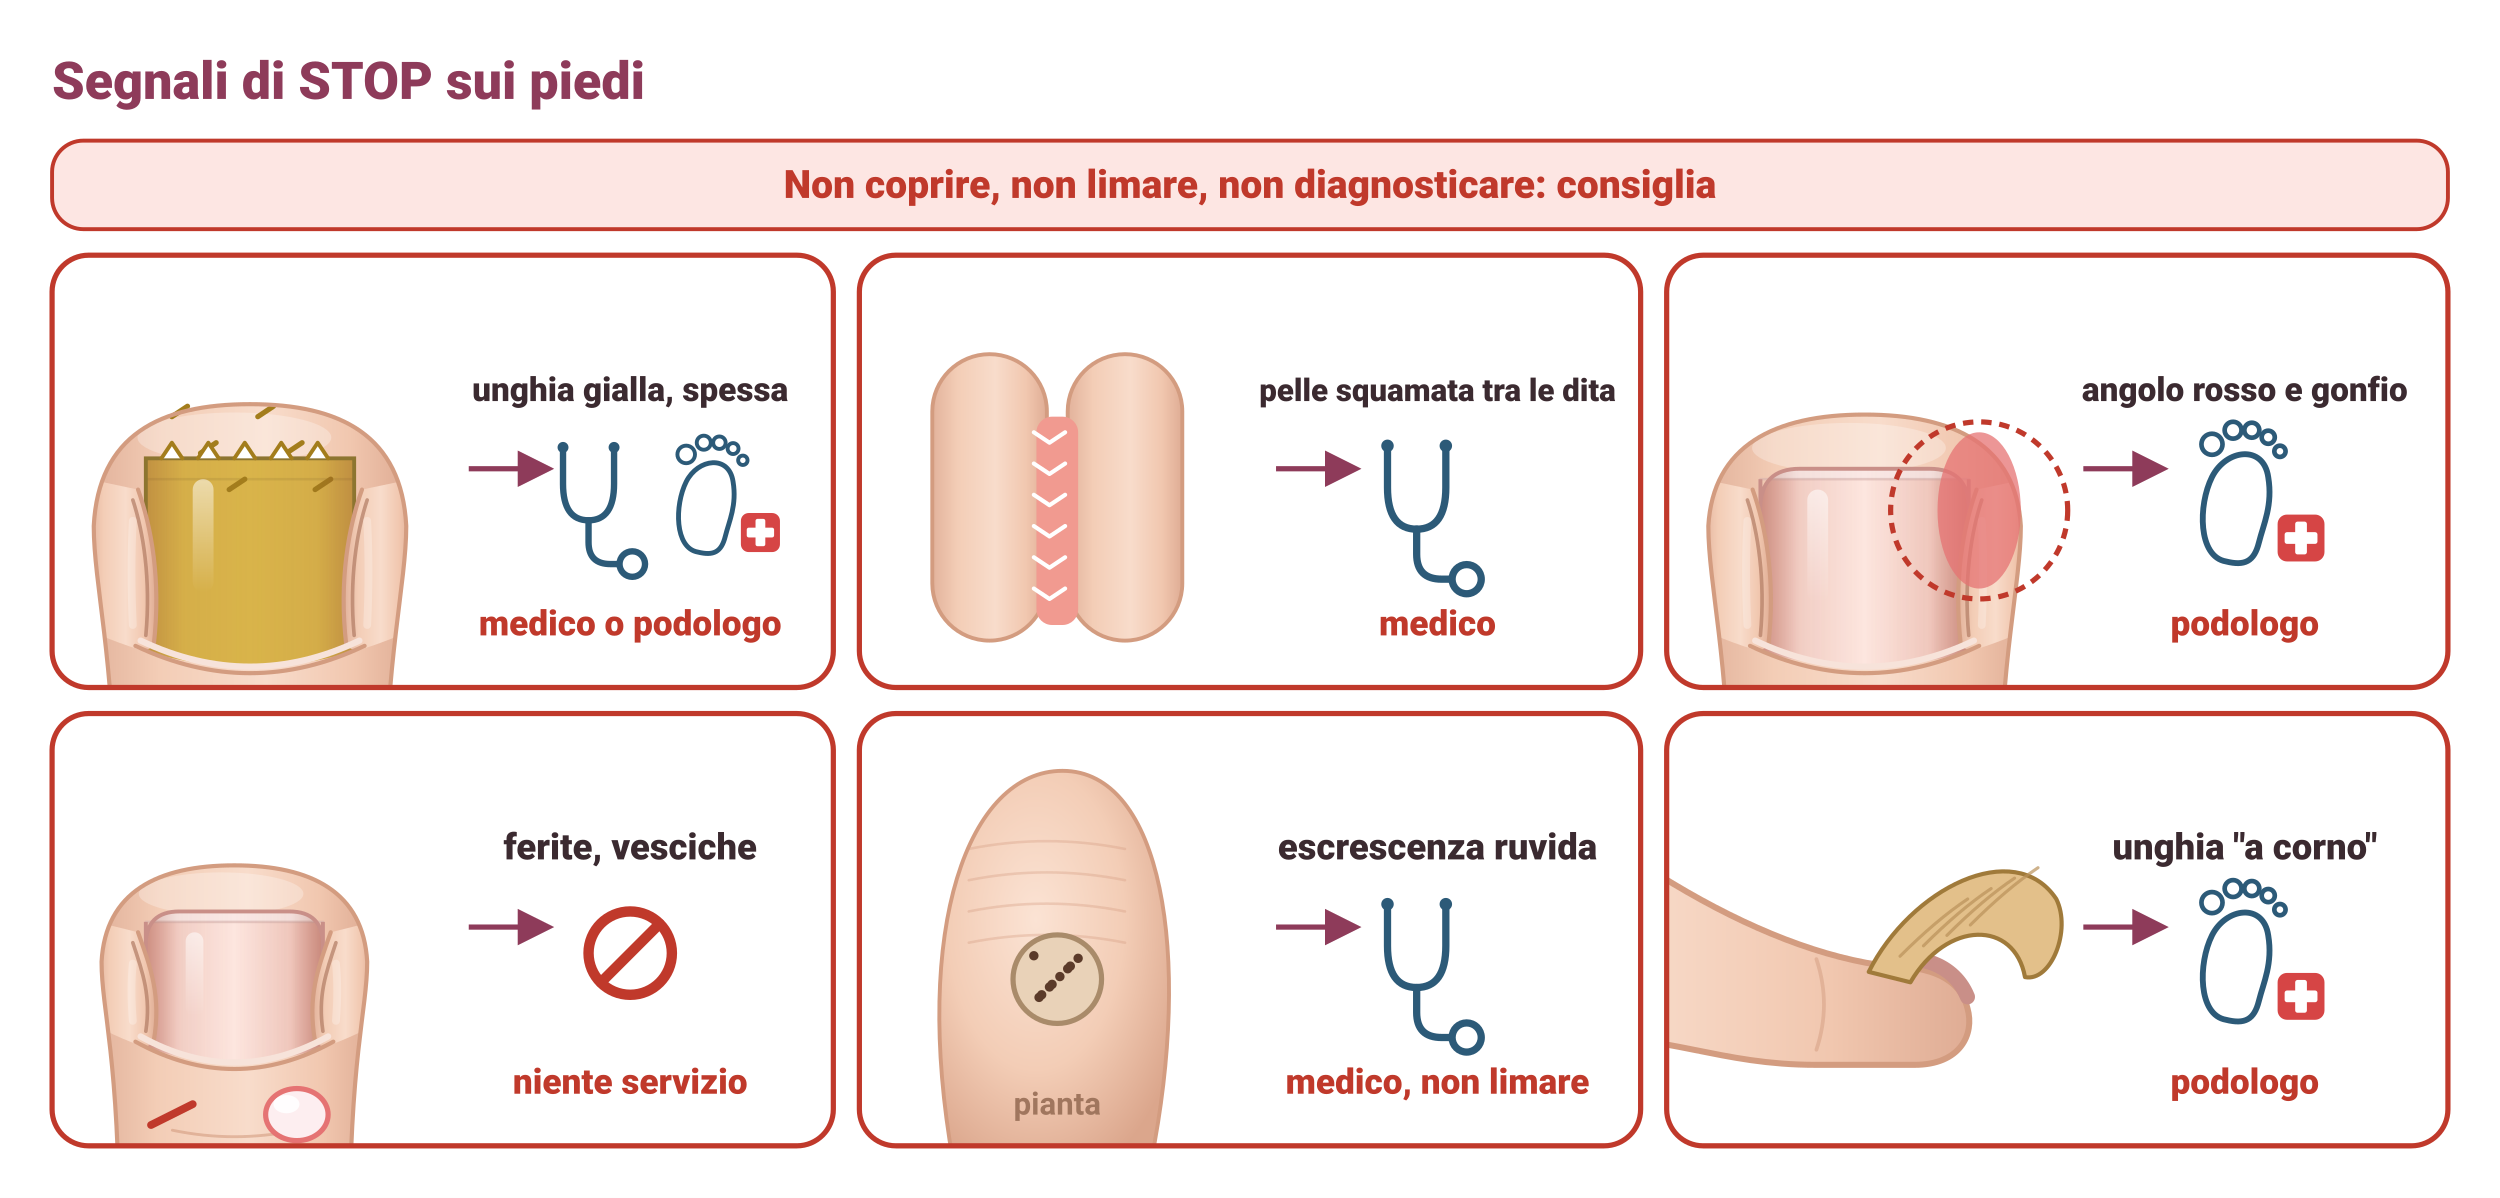
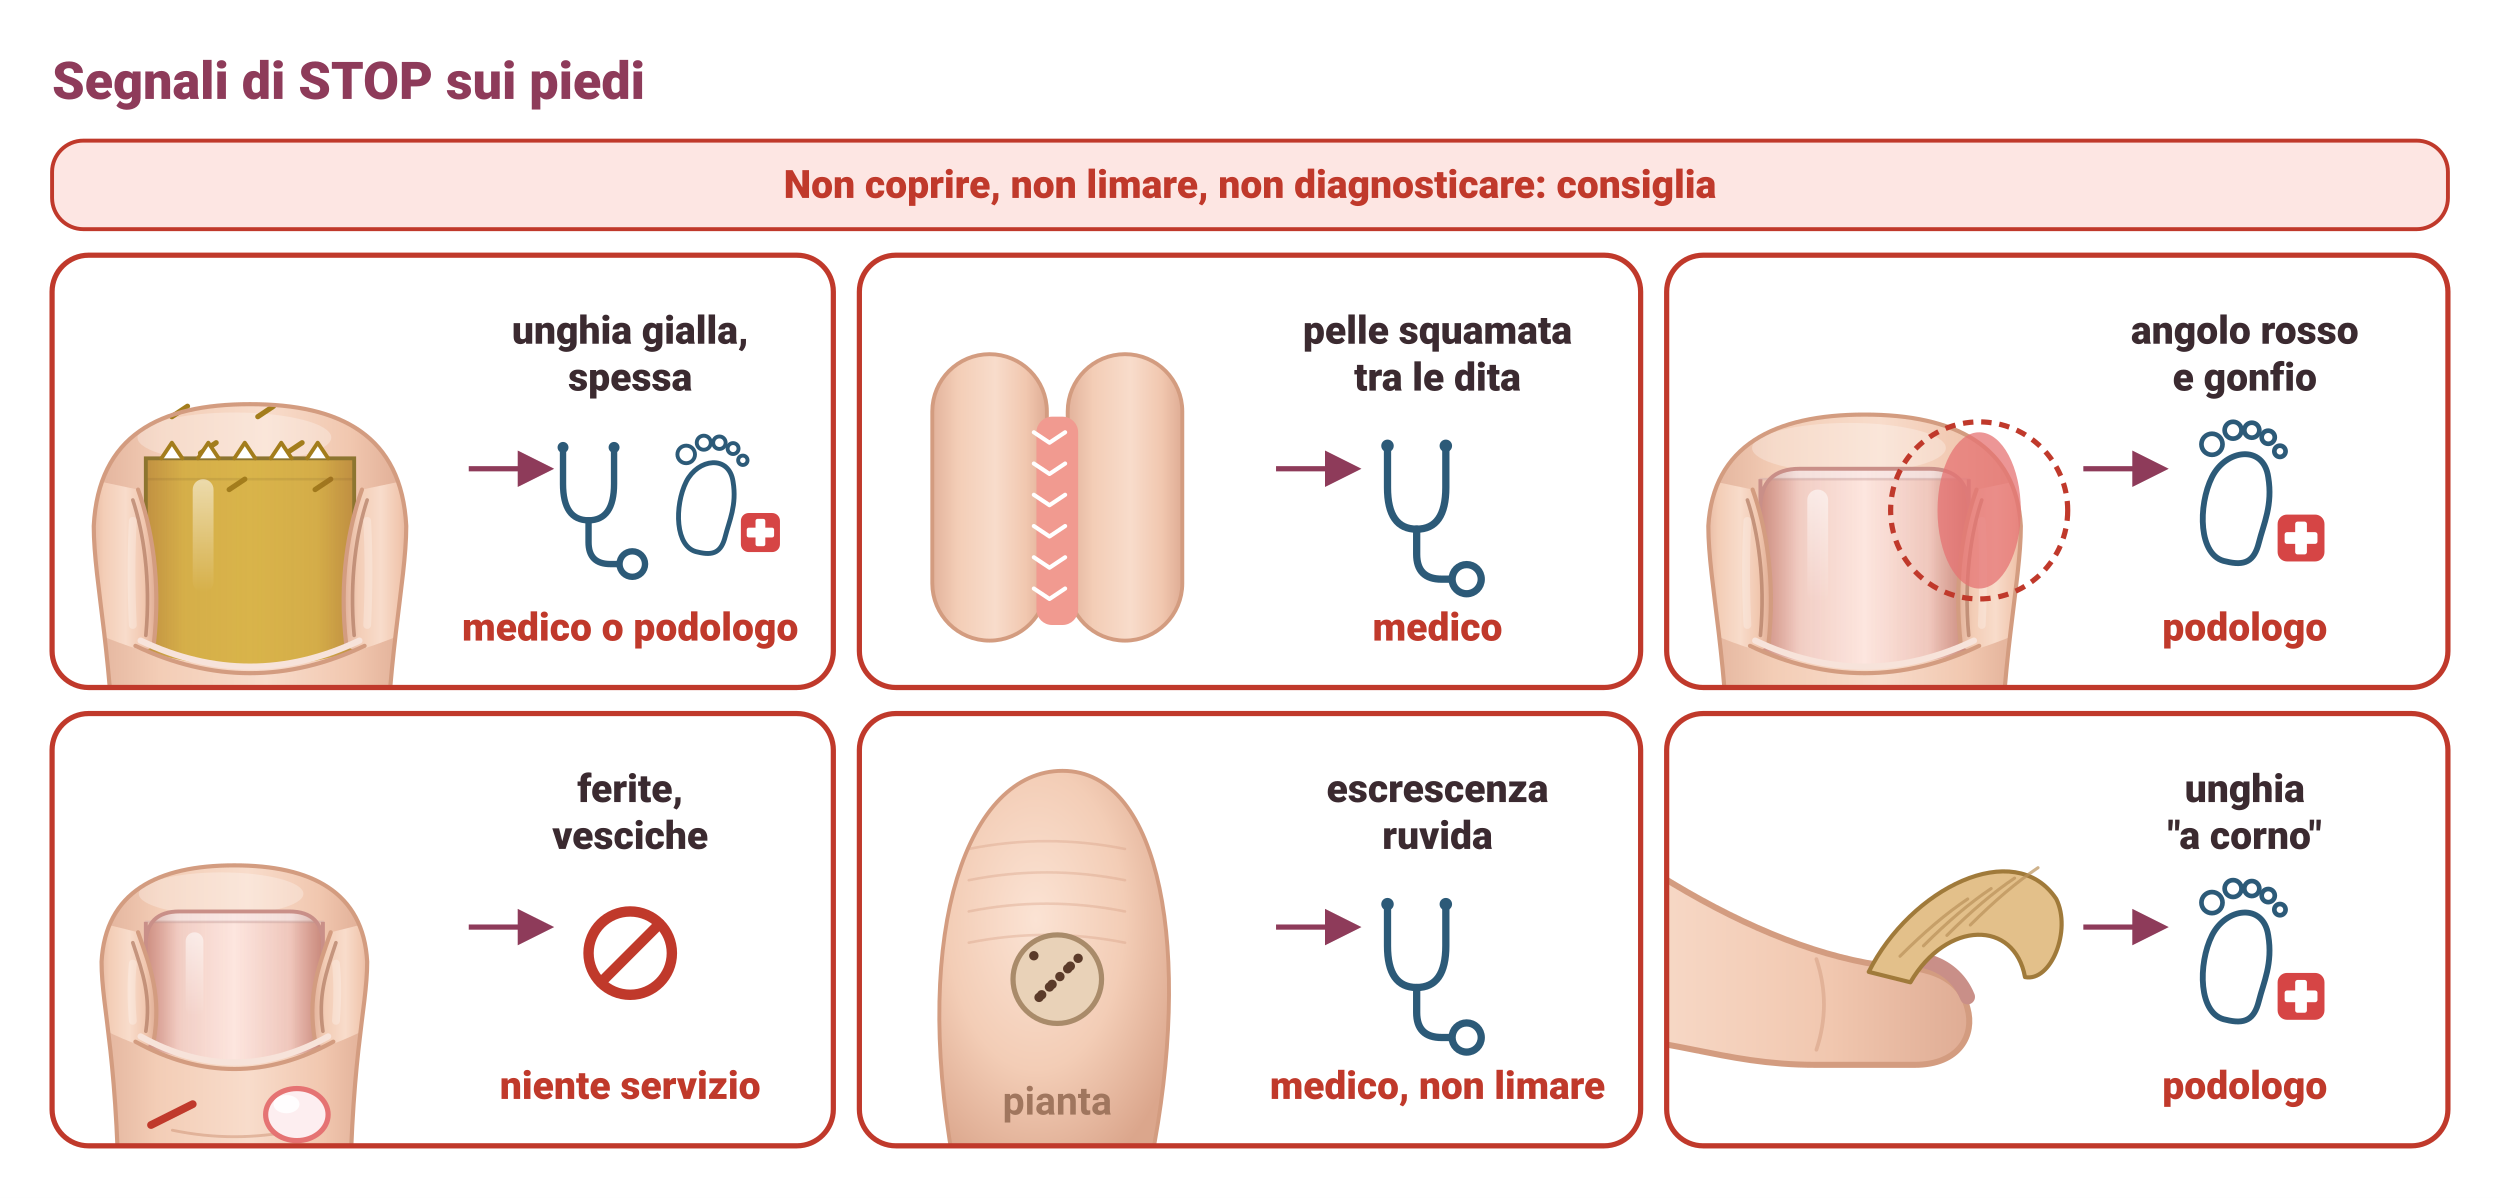
<svg xmlns="http://www.w3.org/2000/svg" viewBox="0 0 960 460" width="960" height="460" font-family="system-ui, -apple-system, 'Segoe UI', Roboto, Arial, sans-serif" role="img">
  <rect width="100%" height="100%" fill="#ffffff" />
  <defs>
    <linearGradient id="nxSkin" x1="0" y1="0" x2="1" y2="0">
      <stop offset="0" stop-color="#e2b29b" />
      <stop offset=".22" stop-color="#f3cdb6" />
      <stop offset=".55" stop-color="#f8dccb" />
      <stop offset=".82" stop-color="#f1c7af" />
      <stop offset="1" stop-color="#dfac94" />
    </linearGradient>
  </defs>
  <defs>
    <linearGradient id="dxHi" x1="0" y1="0" x2="0" y2="1">
      <stop offset="0" stop-color="#fff" stop-opacity="0.9" />
      <stop offset="0.6" stop-color="#fff" stop-opacity="0.35" />
      <stop offset="1" stop-color="#fff" stop-opacity="0" />
    </linearGradient>
    <linearGradient id="dxToeNail" x1="0" y1="0" x2="1" y2="0">
      <stop offset="0" stop-color="#eab0a4" stop-opacity="1" />
      <stop offset="0.2" stop-color="#f7d5cc" stop-opacity="1" />
      <stop offset="0.5" stop-color="#fde6df" stop-opacity="1" />
      <stop offset="0.8" stop-color="#f6d0c6" stop-opacity="1" />
      <stop offset="1" stop-color="#e6ab9f" stop-opacity="1" />
    </linearGradient>
    <linearGradient id="dxShadeW" x1="0" y1="0" x2="1" y2="0">
      <stop offset="0" stop-color="#8a3f2e" stop-opacity="0.3" />
      <stop offset="0.18" stop-color="#8a3f2e" stop-opacity="0.05" />
      <stop offset="0.5" stop-color="#8a3f2e" stop-opacity="0" />
      <stop offset="0.82" stop-color="#8a3f2e" stop-opacity="0.06" />
      <stop offset="1" stop-color="#8a3f2e" stop-opacity="0.32" />
    </linearGradient>
    <radialGradient id="dxSkinR" cx=".42" cy=".38" r=".7">
      <stop offset="0" stop-color="#fbe3d4" />
      <stop offset=".55" stop-color="#f3cdb6" />
      <stop offset="1" stop-color="#dba68c" />
    </radialGradient>
  </defs>
  <defs>
    <marker id="ar" viewBox="0 0 10 10" refX="8" refY="5" markerWidth="7" markerHeight="7" orient="auto-start-reverse">
      <path d="M0,0 L10,5 L0,10 z" fill="#8e3b5a" />
    </marker>
    <marker id="arw" viewBox="0 0 10 10" refX="8" refY="5" markerWidth="7" markerHeight="7" orient="auto-start-reverse">
      <path d="M0,0 L10,5 L0,10 z" fill="#7a6369" />
    </marker>
  </defs>
  <text x="20.0" y="38.0" font-size="20" text-anchor="start" font-weight="800" fill="#8e3b5a">Segnali di STOP sui piedi</text>
  <rect x="20.0" y="54.0" width="920.0" height="34.0" rx="12" fill="#fde6e3" stroke="#c0392b" stroke-width="1.5" />
  <text x="480.0" y="76.0" font-size="15" text-anchor="middle" font-weight="800" fill="#c0392b">Non coprire, non limare, non diagnosticare: consiglia</text>
  <defs>
    <clipPath id="sc173">
      <rect x="20" y="98" width="300" height="166" rx="14" />
    </clipPath>
  </defs>
  <rect x="20.0" y="98.0" width="300.0" height="166.0" rx="14" fill="#fff" stroke="none" stroke-width="0" />
  <g clip-path="url(#sc173)">
    <defs>
      <clipPath id="toe174">
        <path d="M44.0,308.0 C44.0,254.0 36.0,224.0 36.0,202.0 C37.8,167.2 61.2,155.2 96.0,155.2 C130.8,155.2 154.2,167.2 156.0,202.0 C156.0,224.0 148.0,254.0 148.0,308.0 C116.8,318.0 75.2,318.0 44.0,308.0 Z" />
      </clipPath>
    </defs>
    <path d="M44.0,308.0 C44.0,254.0 36.0,224.0 36.0,202.0 C37.8,167.2 61.2,155.2 96.0,155.2 C130.8,155.2 154.2,167.2 156.0,202.0 C156.0,224.0 148.0,254.0 148.0,308.0 C116.8,318.0 75.2,318.0 44.0,308.0 Z" fill="url(#nxSkin)" />
    <ellipse cx="90.0" cy="168.0" rx="37.2" ry="9.6" fill="#fff" opacity=".28" clip-path="url(#toe174)" />
    <defs>
      <clipPath id="c175">
        <path d="M56.0,260.0 L136.0,260.0 L136.0,184.0 L136.0,176.0 L56.0,176.0 L56.0,184.0 Z" />
      </clipPath>
    </defs>
    <path d="M56.0,260.0 L136.0,260.0 L136.0,184.0 L136.0,176.0 L56.0,176.0 L56.0,184.0 Z" fill="#d9b44a" />
    <rect x="52.0" y="166.0" width="88.0" height="18.0" fill="#d9b44a" clip-path="url(#c175)" />
    <line x1="56.0" y1="184.0" x2="136.0" y2="184.0" stroke="#bf9e41" stroke-width="1" stroke-linecap="round" opacity=".6" />
    <path d="M66.0,160.0 l6,-4" fill="none" stroke="#a37d1c" stroke-width="2" stroke-linecap="round" stroke-linejoin="round" />
    <path d="M77.0,174.0 l6,-4" fill="none" stroke="#a37d1c" stroke-width="2" stroke-linecap="round" stroke-linejoin="round" />
    <path d="M88.0,188.0 l6,-4" fill="none" stroke="#a37d1c" stroke-width="2" stroke-linecap="round" stroke-linejoin="round" />
    <path d="M99.0,160.0 l6,-4" fill="none" stroke="#a37d1c" stroke-width="2" stroke-linecap="round" stroke-linejoin="round" />
    <path d="M110.0,174.0 l6,-4" fill="none" stroke="#a37d1c" stroke-width="2" stroke-linecap="round" stroke-linejoin="round" />
    <path d="M121.0,188.0 l6,-4" fill="none" stroke="#a37d1c" stroke-width="2" stroke-linecap="round" stroke-linejoin="round" />
    <rect x="56.0" y="172.0" width="80.0" height="90.0" fill="url(#dxShadeW)" clip-path="url(#c175)" />
    <rect x="74.0" y="184.0" width="8.0" height="43.4" rx="4.0" fill="url(#dxHi)" opacity=".6" clip-path="url(#c175)" />
    <path d="M56.0,260.0 L136.0,260.0 L136.0,184.0 L136.0,176.0 L56.0,176.0 L56.0,184.0 Z" fill="none" stroke="#8d7530" stroke-width="1.5" />
    <path d="M59.0,248.0 C62.0,222.5 58.0,202.0 53.0,188.0 L34.0,184.0 L34.0,264.0 Z" fill="url(#nxSkin)" clip-path="url(#toe174)" />
    <path d="M59.0,248.0 C62.0,222.5 58.0,202.0 53.0,188.0" fill="none" stroke="#d39c80" stroke-width="1.6" stroke-linecap="round" stroke-linejoin="round" />
    <path d="M56.0,244.0 C58.0,222.5 55.0,204.0 51.0,192.0" fill="none" stroke="#b07a62" stroke-width="1.4" stroke-linecap="round" stroke-linejoin="round" opacity=".7" />
    <path d="M51.0,240.0 Q50.0,219.0 51.0,200.0" fill="none" stroke="#fff" stroke-width="3" stroke-linecap="round" stroke-linejoin="round" opacity=".25" />
    <path d="M133.0,248.0 C130.0,222.5 134.0,202.0 139.0,188.0 L158.0,184.0 L158.0,264.0 Z" fill="url(#nxSkin)" clip-path="url(#toe174)" />
    <path d="M133.0,248.0 C130.0,222.5 134.0,202.0 139.0,188.0" fill="none" stroke="#d39c80" stroke-width="1.6" stroke-linecap="round" stroke-linejoin="round" />
    <path d="M136.0,244.0 C134.0,222.5 137.0,204.0 141.0,192.0" fill="none" stroke="#b07a62" stroke-width="1.4" stroke-linecap="round" stroke-linejoin="round" opacity=".7" />
    <path d="M141.0,240.0 Q142.0,219.0 141.0,200.0" fill="none" stroke="#fff" stroke-width="3" stroke-linecap="round" stroke-linejoin="round" opacity=".25" />
    <path d="M34.0,242.0 Q96.0,270.0 158.0,242.0 L158.0,328.0 L34.0,328.0 Z" fill="url(#nxSkin)" clip-path="url(#toe174)" />
    <path d="M54.0,246.0 Q96.0,266.0 138.0,246.0" fill="none" stroke="#f7e3da" stroke-width="2.4" stroke-linecap="round" stroke-linejoin="round" />
    <path d="M52.0,248.0 Q96.0,269.0 140.0,248.0" fill="none" stroke="#d39c80" stroke-width="1.6" stroke-linecap="round" stroke-linejoin="round" />
    <path d="M68.0,273.2 Q96.0,278.2 124.0,273.2" fill="none" stroke="#d39c80" stroke-width="1.1" stroke-linecap="round" stroke-linejoin="round" opacity=".6" />
    <path d="M74.0,278.0 Q96.0,283.0 118.0,278.0" fill="none" stroke="#d39c80" stroke-width="1.1" stroke-linecap="round" stroke-linejoin="round" opacity=".6" />
    <path d="M44.0,308.0 C44.0,254.0 36.0,224.0 36.0,202.0 C37.8,167.2 61.2,155.2 96.0,155.2 C130.8,155.2 154.2,167.2 156.0,202.0 C156.0,224.0 148.0,254.0 148.0,308.0 C116.8,318.0 75.2,318.0 44.0,308.0 Z" fill="none" stroke="#d39c80" stroke-width="1.6" />
    <path d="M62.0,176.0 l4,-6 l4,6" fill="#fff" stroke="#a37d1c" stroke-width="1.5" stroke-linecap="round" stroke-linejoin="round" />
    <path d="M76.0,176.0 l4,-6 l4,6" fill="#fff" stroke="#a37d1c" stroke-width="1.5" stroke-linecap="round" stroke-linejoin="round" />
    <path d="M90.0,176.0 l4,-6 l4,6" fill="#fff" stroke="#a37d1c" stroke-width="1.5" stroke-linecap="round" stroke-linejoin="round" />
    <path d="M104.0,176.0 l4,-6 l4,6" fill="#fff" stroke="#a37d1c" stroke-width="1.5" stroke-linecap="round" stroke-linejoin="round" />
    <path d="M118.0,176.0 l4,-6 l4,6" fill="#fff" stroke="#a37d1c" stroke-width="1.5" stroke-linecap="round" stroke-linejoin="round" />
  </g>
  <rect x="20.0" y="98.0" width="300.0" height="166.0" rx="14" fill="none" stroke="#c0392b" stroke-width="2" />
-   <text x="242.0" y="154.0" font-size="12.8" text-anchor="middle" font-weight="800" fill="#3b2a30">unghia gialla, spessa</text>
+   <text x="242.0" y="132.0" font-size="15" text-anchor="middle" font-weight="800" fill="#3b2a30">unghia gialla,</text>
+   <text x="242.0" y="150.0" font-size="15" text-anchor="middle" font-weight="800" fill="#3b2a30">spessa</text>
  <line x1="180.0" y1="180.0" x2="210.0" y2="180.0" stroke="#8e3b5a" stroke-width="2" marker-end="url(#ar)" />
  <g transform="translate(226.0,190.0) rotate(0.0) scale(0.700)">
    <path d="M-14,-24 L-14,-6 Q-14,14 0,14 Q14,14 14,-6 L14,-24" fill="none" stroke="#2c5a78" stroke-width="3.5" stroke-linecap="round" stroke-linejoin="round" />
    <path d="M0,14 L0,26 Q0,38 12,38 L18,38" fill="none" stroke="#2c5a78" stroke-width="3.5" stroke-linecap="round" stroke-linejoin="round" />
    <circle cx="24.0" cy="38.0" r="7.0" fill="#fff" stroke="#2c5a78" stroke-width="3.5" />
    <circle cx="-14.0" cy="-26.0" r="3.0" fill="#2c5a78" stroke="none" stroke-width="0" />
    <circle cx="14.0" cy="-26.0" r="3.0" fill="#2c5a78" stroke="none" stroke-width="0" />
  </g>
  <g transform="translate(274.0,194.0) rotate(0.0) scale(0.750)">
    <path d="M-8,24 C-20,22 -20,0 -14,-12 C-8,-24 8,-26 10,-12 C12,0 8,8 6,16 C4,24 0,26 -8,24 Z" fill="#fff" stroke="#2c5a78" stroke-width="2.5" stroke-linecap="round" stroke-linejoin="round" />
    <circle cx="-14.0" cy="-26.0" r="4.5" fill="#fff" stroke="#2c5a78" stroke-width="2" />
    <circle cx="-5.0" cy="-32.0" r="3.6" fill="#fff" stroke="#2c5a78" stroke-width="2" />
    <circle cx="3.0" cy="-32.0" r="3.2" fill="#fff" stroke="#2c5a78" stroke-width="2" />
    <circle cx="10.0" cy="-29.0" r="2.8" fill="#fff" stroke="#2c5a78" stroke-width="2" />
    <circle cx="15.0" cy="-23.0" r="2.4" fill="#fff" stroke="#2c5a78" stroke-width="2" />
    <rect x="14.0" y="4.0" width="20.0" height="20.0" rx="4" fill="#d64545" stroke="none" stroke-width="0" />
    <rect x="21.5" y="7.0" width="5.0" height="14.0" rx="1" fill="#fff" stroke="none" stroke-width="0" />
    <rect x="17.0" y="11.5" width="14.0" height="5.0" rx="1" fill="#fff" stroke="none" stroke-width="0" />
  </g>
-   <text x="242.0" y="244.0" font-size="13.5" text-anchor="middle" font-weight="800" fill="#c0392b">medico o podologo</text>
+   <text x="242.0" y="246.0" font-size="15.0" text-anchor="middle" font-weight="800" fill="#c0392b">medico o podologo</text>
  <defs>
    <clipPath id="sc176">
      <rect x="330" y="98" width="300" height="166" rx="14" />
    </clipPath>
  </defs>
  <rect x="330.0" y="98.0" width="300.0" height="166.0" rx="14" fill="#fff" stroke="none" stroke-width="0" />
  <g clip-path="url(#sc176)">
    <rect x="358.0" y="136.0" width="44.0" height="110.0" rx="22" fill="url(#nxSkin)" stroke="#d39c80" stroke-width="1.5" />
    <rect x="410.0" y="136.0" width="44.0" height="110.0" rx="22" fill="url(#nxSkin)" stroke="#d39c80" stroke-width="1.5" />
    <rect x="398.0" y="160.0" width="16.0" height="80.0" rx="6" fill="#f19a90" stroke="none" stroke-width="0" />
    <path d="M397.0,166.0 l6,4 l6,-4" fill="none" stroke="#fff" stroke-width="1.6" stroke-linecap="round" stroke-linejoin="round" />
    <path d="M397.0,178.0 l6,4 l6,-4" fill="none" stroke="#fff" stroke-width="1.6" stroke-linecap="round" stroke-linejoin="round" />
    <path d="M397.0,190.0 l6,4 l6,-4" fill="none" stroke="#fff" stroke-width="1.6" stroke-linecap="round" stroke-linejoin="round" />
    <path d="M397.0,202.0 l6,4 l6,-4" fill="none" stroke="#fff" stroke-width="1.6" stroke-linecap="round" stroke-linejoin="round" />
    <path d="M397.0,214.0 l6,4 l6,-4" fill="none" stroke="#fff" stroke-width="1.6" stroke-linecap="round" stroke-linejoin="round" />
    <path d="M397.0,226.0 l6,4 l6,-4" fill="none" stroke="#fff" stroke-width="1.6" stroke-linecap="round" stroke-linejoin="round" />
  </g>
  <rect x="330.0" y="98.0" width="300.0" height="166.0" rx="14" fill="none" stroke="#c0392b" stroke-width="2" />
-   <text x="552.0" y="154.0" font-size="12.0" text-anchor="middle" font-weight="800" fill="#3b2a30">pelle squamata tra le dita</text>
+   <text x="552.0" y="132.0" font-size="15" text-anchor="middle" font-weight="800" fill="#3b2a30">pelle squamata</text>
+   <text x="552.0" y="150.0" font-size="15" text-anchor="middle" font-weight="800" fill="#3b2a30">tra le dita</text>
  <line x1="490.0" y1="180.0" x2="520.0" y2="180.0" stroke="#8e3b5a" stroke-width="2" marker-end="url(#ar)" />
  <g transform="translate(544.0,192.0) rotate(0.0) scale(0.800)">
    <path d="M-14,-24 L-14,-6 Q-14,14 0,14 Q14,14 14,-6 L14,-24" fill="none" stroke="#2c5a78" stroke-width="3.5" stroke-linecap="round" stroke-linejoin="round" />
    <path d="M0,14 L0,26 Q0,38 12,38 L18,38" fill="none" stroke="#2c5a78" stroke-width="3.5" stroke-linecap="round" stroke-linejoin="round" />
    <circle cx="24.0" cy="38.0" r="7.0" fill="#fff" stroke="#2c5a78" stroke-width="3.5" />
    <circle cx="-14.0" cy="-26.0" r="3.0" fill="#2c5a78" stroke="none" stroke-width="0" />
    <circle cx="14.0" cy="-26.0" r="3.0" fill="#2c5a78" stroke="none" stroke-width="0" />
  </g>
-   <text x="552.0" y="244.0" font-size="13.5" text-anchor="middle" font-weight="800" fill="#c0392b">medico</text>
+   <text x="552.0" y="246.0" font-size="15.0" text-anchor="middle" font-weight="800" fill="#c0392b">medico</text>
  <defs>
    <clipPath id="sc177">
      <rect x="640" y="98" width="300" height="166" rx="14" />
    </clipPath>
  </defs>
  <rect x="640.0" y="98.0" width="300.0" height="166.0" rx="14" fill="#fff" stroke="none" stroke-width="0" />
  <g clip-path="url(#sc177)">
    <defs>
      <clipPath id="toe178">
        <path d="M664.0,308.0 C664.0,254.0 656.0,224.0 656.0,202.0 C657.8,171.2 681.2,159.2 716.0,159.2 C750.8,159.2 774.2,171.2 776.0,202.0 C776.0,224.0 768.0,254.0 768.0,308.0 C736.8,318.0 695.2,318.0 664.0,308.0 Z" />
      </clipPath>
    </defs>
    <path d="M664.0,308.0 C664.0,254.0 656.0,224.0 656.0,202.0 C657.8,171.2 681.2,159.2 716.0,159.2 C750.8,159.2 774.2,171.2 776.0,202.0 C776.0,224.0 768.0,254.0 768.0,308.0 C736.8,318.0 695.2,318.0 664.0,308.0 Z" fill="url(#nxSkin)" />
    <ellipse cx="710.0" cy="172.0" rx="37.2" ry="9.6" fill="#fff" opacity=".28" clip-path="url(#toe178)" />
    <defs>
      <clipPath id="c179">
        <path d="M676.0,260.0 L756.0,260.0 L756.0,184.0 L756.0,195.2 Q756.0,180.0 740.8,180.0 L691.2,180.0 Q676.0,180.0 676.0,195.2 L676.0,184.0 Z" />
      </clipPath>
    </defs>
    <path d="M676.0,260.0 L756.0,260.0 L756.0,184.0 L756.0,195.2 Q756.0,180.0 740.8,180.0 L691.2,180.0 Q676.0,180.0 676.0,195.2 L676.0,184.0 Z" fill="url(#dxToeNail)" />
    <rect x="672.0" y="170.0" width="88.0" height="14.0" fill="#fae8e5" clip-path="url(#c179)" />
    <line x1="676.0" y1="184.0" x2="756.0" y2="184.0" stroke="#d6b3ae" stroke-width="1" stroke-linecap="round" opacity=".6" />
    <rect x="676.0" y="176.0" width="80.0" height="86.0" fill="url(#dxShadeW)" clip-path="url(#c179)" />
    <rect x="694.0" y="188.0" width="8.0" height="43.4" rx="4.0" fill="url(#dxHi)" opacity=".6" clip-path="url(#c179)" />
    <path d="M676.0,260.0 L756.0,260.0 L756.0,184.0 L756.0,195.2 Q756.0,180.0 740.8,180.0 L691.2,180.0 Q676.0,180.0 676.0,195.2 L676.0,184.0 Z" fill="none" stroke="#c98f88" stroke-width="1.5" />
    <path d="M679.0,248.0 C682.0,222.5 678.0,202.0 673.0,188.0 L654.0,184.0 L654.0,264.0 Z" fill="url(#nxSkin)" clip-path="url(#toe178)" />
    <path d="M679.0,248.0 C682.0,222.5 678.0,202.0 673.0,188.0" fill="none" stroke="#d39c80" stroke-width="1.6" stroke-linecap="round" stroke-linejoin="round" />
    <path d="M676.0,244.0 C678.0,222.5 675.0,204.0 671.0,192.0" fill="none" stroke="#b07a62" stroke-width="1.4" stroke-linecap="round" stroke-linejoin="round" opacity=".7" />
    <path d="M671.0,240.0 Q670.0,219.0 671.0,200.0" fill="none" stroke="#fff" stroke-width="3" stroke-linecap="round" stroke-linejoin="round" opacity=".25" />
    <path d="M753.0,248.0 C750.0,222.5 754.0,202.0 759.0,188.0 L778.0,184.0 L778.0,264.0 Z" fill="url(#nxSkin)" clip-path="url(#toe178)" />
    <path d="M753.0,248.0 C750.0,222.5 754.0,202.0 759.0,188.0" fill="none" stroke="#d39c80" stroke-width="1.6" stroke-linecap="round" stroke-linejoin="round" />
    <path d="M756.0,244.0 C754.0,222.5 757.0,204.0 761.0,192.0" fill="none" stroke="#b07a62" stroke-width="1.4" stroke-linecap="round" stroke-linejoin="round" opacity=".7" />
    <path d="M761.0,240.0 Q762.0,219.0 761.0,200.0" fill="none" stroke="#fff" stroke-width="3" stroke-linecap="round" stroke-linejoin="round" opacity=".25" />
    <path d="M654.0,242.0 Q716.0,270.0 778.0,242.0 L778.0,328.0 L654.0,328.0 Z" fill="url(#nxSkin)" clip-path="url(#toe178)" />
    <path d="M674.0,246.0 Q716.0,266.0 758.0,246.0" fill="none" stroke="#f7e3da" stroke-width="2.4" stroke-linecap="round" stroke-linejoin="round" />
    <path d="M672.0,248.0 Q716.0,269.0 760.0,248.0" fill="none" stroke="#d39c80" stroke-width="1.6" stroke-linecap="round" stroke-linejoin="round" />
    <path d="M688.0,273.2 Q716.0,278.2 744.0,273.2" fill="none" stroke="#d39c80" stroke-width="1.1" stroke-linecap="round" stroke-linejoin="round" opacity=".6" />
    <path d="M694.0,278.0 Q716.0,283.0 738.0,278.0" fill="none" stroke="#d39c80" stroke-width="1.1" stroke-linecap="round" stroke-linejoin="round" opacity=".6" />
    <path d="M664.0,308.0 C664.0,254.0 656.0,224.0 656.0,202.0 C657.8,171.2 681.2,159.2 716.0,159.2 C750.8,159.2 774.2,171.2 776.0,202.0 C776.0,224.0 768.0,254.0 768.0,308.0 C736.8,318.0 695.2,318.0 664.0,308.0 Z" fill="none" stroke="#d39c80" stroke-width="1.6" />
    <ellipse cx="760.0" cy="196.0" rx="16" ry="30" fill="#e57373" opacity=".75" />
    <circle cx="760.0" cy="196.0" r="34.0" fill="none" stroke="#c0392b" stroke-width="2" stroke-dasharray="4 3" />
  </g>
  <rect x="640.0" y="98.0" width="300.0" height="166.0" rx="14" fill="none" stroke="#c0392b" stroke-width="2" />
-   <text x="862.0" y="154.0" font-size="12.8" text-anchor="middle" font-weight="800" fill="#3b2a30">angolo rosso e gonfio</text>
+   <text x="862.0" y="132.0" font-size="15" text-anchor="middle" font-weight="800" fill="#3b2a30">angolo rosso</text>
+   <text x="862.0" y="150.0" font-size="15" text-anchor="middle" font-weight="800" fill="#3b2a30">e gonfio</text>
  <line x1="800.0" y1="180.0" x2="830.0" y2="180.0" stroke="#8e3b5a" stroke-width="2" marker-end="url(#ar)" />
  <g transform="translate(862.0,194.0) rotate(0.0) scale(0.900)">
    <path d="M-8,24 C-20,22 -20,0 -14,-12 C-8,-24 8,-26 10,-12 C12,0 8,8 6,16 C4,24 0,26 -8,24 Z" fill="#fff" stroke="#2c5a78" stroke-width="2.5" stroke-linecap="round" stroke-linejoin="round" />
    <circle cx="-14.0" cy="-26.0" r="4.5" fill="#fff" stroke="#2c5a78" stroke-width="2" />
    <circle cx="-5.0" cy="-32.0" r="3.6" fill="#fff" stroke="#2c5a78" stroke-width="2" />
    <circle cx="3.0" cy="-32.0" r="3.2" fill="#fff" stroke="#2c5a78" stroke-width="2" />
    <circle cx="10.0" cy="-29.0" r="2.8" fill="#fff" stroke="#2c5a78" stroke-width="2" />
    <circle cx="15.0" cy="-23.0" r="2.4" fill="#fff" stroke="#2c5a78" stroke-width="2" />
    <rect x="14.0" y="4.0" width="20.0" height="20.0" rx="4" fill="#d64545" stroke="none" stroke-width="0" />
    <rect x="21.5" y="7.0" width="5.0" height="14.0" rx="1" fill="#fff" stroke="none" stroke-width="0" />
    <rect x="17.0" y="11.5" width="14.0" height="5.0" rx="1" fill="#fff" stroke="none" stroke-width="0" />
  </g>
-   <text x="862.0" y="244.0" font-size="13.5" text-anchor="middle" font-weight="800" fill="#c0392b">podologo</text>
+   <text x="862.0" y="246.0" font-size="15.0" text-anchor="middle" font-weight="800" fill="#c0392b">podologo</text>
  <defs>
    <clipPath id="sc180">
      <rect x="20" y="274" width="300" height="166" rx="14" />
    </clipPath>
  </defs>
  <rect x="20.0" y="274.0" width="300.0" height="166.0" rx="14" fill="#fff" stroke="none" stroke-width="0" />
  <g clip-path="url(#sc180)">
    <defs>
      <clipPath id="toe181">
        <path d="M45.8,476.0 C45.8,406.0 39.0,388.0 39.0,369.3 C40.5,342.5 60.4,332.3 90.0,332.3 C119.6,332.3 139.5,342.5 141.0,369.3 C141.0,388.0 134.2,406.0 134.2,476.0 C107.7,486.0 72.3,486.0 45.8,476.0 Z" />
      </clipPath>
    </defs>
    <path d="M45.8,476.0 C45.8,406.0 39.0,388.0 39.0,369.3 C40.5,342.5 60.4,332.3 90.0,332.3 C119.6,332.3 139.5,342.5 141.0,369.3 C141.0,388.0 134.2,406.0 134.2,476.0 C107.7,486.0 72.3,486.0 45.8,476.0 Z" fill="url(#nxSkin)" />
    <ellipse cx="84.9" cy="343.2" rx="31.6" ry="8.2" fill="#fff" opacity=".28" clip-path="url(#toe181)" />
    <defs>
      <clipPath id="c182">
        <path d="M56.0,412.0 L124.0,412.0 L124.0,354.0 L124.0,362.9 Q124.0,350.0 111.1,350.0 L68.9,350.0 Q56.0,350.0 56.0,362.9 L56.0,354.0 Z" />
      </clipPath>
    </defs>
    <path d="M56.0,412.0 L124.0,412.0 L124.0,354.0 L124.0,362.9 Q124.0,350.0 111.1,350.0 L68.9,350.0 Q56.0,350.0 56.0,362.9 L56.0,354.0 Z" fill="url(#dxToeNail)" />
    <rect x="52.0" y="340.0" width="76.0" height="14.0" fill="#fae8e5" clip-path="url(#c182)" />
    <line x1="56.0" y1="354.0" x2="124.0" y2="354.0" stroke="#d6b3ae" stroke-width="1" stroke-linecap="round" opacity=".6" />
    <rect x="56.0" y="346.0" width="68.0" height="68.0" fill="url(#dxShadeW)" clip-path="url(#c182)" />
    <rect x="71.3" y="358.0" width="6.8" height="32.2" rx="3.4" fill="url(#dxHi)" opacity=".6" clip-path="url(#c182)" />
    <path d="M56.0,412.0 L124.0,412.0 L124.0,354.0 L124.0,362.9 Q124.0,350.0 111.1,350.0 L68.9,350.0 Q56.0,350.0 56.0,362.9 L56.0,354.0 Z" fill="none" stroke="#c98f88" stroke-width="1.5" />
    <path d="M59.0,400.0 C62.0,382.6 58.0,372.0 53.0,358.0 L37.0,354.0 L37.0,416.0 Z" fill="url(#nxSkin)" clip-path="url(#toe181)" />
    <path d="M59.0,400.0 C62.0,382.6 58.0,372.0 53.0,358.0" fill="none" stroke="#d39c80" stroke-width="1.6" stroke-linecap="round" stroke-linejoin="round" />
    <path d="M56.0,396.0 C58.0,382.6 55.0,374.0 51.0,362.0" fill="none" stroke="#b07a62" stroke-width="1.4" stroke-linecap="round" stroke-linejoin="round" opacity=".7" />
    <path d="M51.0,392.0 Q50.0,380.0 51.0,370.0" fill="none" stroke="#fff" stroke-width="3" stroke-linecap="round" stroke-linejoin="round" opacity=".25" />
    <path d="M121.0,400.0 C118.0,382.6 122.0,372.0 127.0,358.0 L143.0,354.0 L143.0,416.0 Z" fill="url(#nxSkin)" clip-path="url(#toe181)" />
    <path d="M121.0,400.0 C118.0,382.6 122.0,372.0 127.0,358.0" fill="none" stroke="#d39c80" stroke-width="1.6" stroke-linecap="round" stroke-linejoin="round" />
    <path d="M124.0,396.0 C122.0,382.6 125.0,374.0 129.0,362.0" fill="none" stroke="#b07a62" stroke-width="1.4" stroke-linecap="round" stroke-linejoin="round" opacity=".7" />
    <path d="M129.0,392.0 Q130.0,380.0 129.0,370.0" fill="none" stroke="#fff" stroke-width="3" stroke-linecap="round" stroke-linejoin="round" opacity=".25" />
    <path d="M37.0,394.0 Q90.0,422.0 143.0,394.0 L143.0,496.0 L37.0,496.0 Z" fill="url(#nxSkin)" clip-path="url(#toe181)" />
    <path d="M54.0,398.0 Q90.0,418.0 126.0,398.0" fill="none" stroke="#f7e3da" stroke-width="2.4" stroke-linecap="round" stroke-linejoin="round" />
    <path d="M52.0,400.0 Q90.0,421.0 128.0,400.0" fill="none" stroke="#d39c80" stroke-width="1.6" stroke-linecap="round" stroke-linejoin="round" />
    <path d="M66.2,434.0 Q90.0,439.0 113.8,434.0" fill="none" stroke="#d39c80" stroke-width="1.1" stroke-linecap="round" stroke-linejoin="round" opacity=".6" />
    <path d="M71.3,442.0 Q90.0,447.0 108.7,442.0" fill="none" stroke="#d39c80" stroke-width="1.1" stroke-linecap="round" stroke-linejoin="round" opacity=".6" />
    <path d="M45.8,476.0 C45.8,406.0 39.0,388.0 39.0,369.3 C40.5,342.5 60.4,332.3 90.0,332.3 C119.6,332.3 139.5,342.5 141.0,369.3 C141.0,388.0 134.2,406.0 134.2,476.0 C107.7,486.0 72.3,486.0 45.8,476.0 Z" fill="none" stroke="#d39c80" stroke-width="1.6" />
    <ellipse cx="114.0" cy="428.0" rx="12" ry="10" fill="#fdeef0" stroke="#e57373" stroke-width="2" />
    <ellipse cx="110.0" cy="424.0" rx="5" ry="3.5" fill="#fff" opacity=".9" />
    <path d="M58.0,432.0 l16,-8" fill="none" stroke="#c0392b" stroke-width="3" stroke-linecap="round" stroke-linejoin="round" />
  </g>
  <rect x="20.0" y="274.0" width="300.0" height="166.0" rx="14" fill="none" stroke="#c0392b" stroke-width="2" />
-   <text x="242.0" y="330.0" font-size="14.0" text-anchor="middle" font-weight="800" fill="#3b2a30">ferite, vesciche</text>
+   <text x="242.0" y="308.0" font-size="15" text-anchor="middle" font-weight="800" fill="#3b2a30">ferite,</text>
+   <text x="242.0" y="326.0" font-size="15" text-anchor="middle" font-weight="800" fill="#3b2a30">vesciche</text>
  <line x1="180.0" y1="356.0" x2="210.0" y2="356.0" stroke="#8e3b5a" stroke-width="2" marker-end="url(#ar)" />
  <circle cx="242.0" cy="366.0" r="16.0" fill="#fff" stroke="#c0392b" stroke-width="4" />
  <line x1="230.8" y1="377.2" x2="253.2" y2="354.8" stroke="#c0392b" stroke-width="4" stroke-linecap="round" />
-   <text x="242.0" y="420.0" font-size="13.5" text-anchor="middle" font-weight="800" fill="#c0392b">niente servizio</text>
+   <text x="242.0" y="422.0" font-size="15.0" text-anchor="middle" font-weight="800" fill="#c0392b">niente servizio</text>
  <defs>
    <clipPath id="sc183">
      <rect x="330" y="274" width="300" height="166" rx="14" />
    </clipPath>
  </defs>
  <rect x="330.0" y="274.0" width="300.0" height="166.0" rx="14" fill="#fff" stroke="none" stroke-width="0" />
  <g clip-path="url(#sc183)">
    <path d="M366.0,446.0 C350.0,356.0 372.0,296.0 408.0,296.0 C446.0,296.0 458.0,366.0 442.0,446.0 Z" fill="url(#dxSkinR)" stroke="#d39c80" stroke-width="1.5" />
    <path d="M372.0,326.0 q30,-6 60,0" fill="none" stroke="#d39c80" stroke-width="1" stroke-linecap="round" stroke-linejoin="round" opacity=".35" />
    <path d="M372.0,338.0 q30,-6 60,0" fill="none" stroke="#d39c80" stroke-width="1" stroke-linecap="round" stroke-linejoin="round" opacity=".35" />
    <path d="M372.0,350.0 q30,-6 60,0" fill="none" stroke="#d39c80" stroke-width="1" stroke-linecap="round" stroke-linejoin="round" opacity=".35" />
    <path d="M372.0,362.0 q30,-6 60,0" fill="none" stroke="#d39c80" stroke-width="1" stroke-linecap="round" stroke-linejoin="round" opacity=".35" />
    <circle cx="406.0" cy="376.0" r="17.0" fill="#e9d2b8" stroke="#a98b6a" stroke-width="2" />
    <circle cx="397.0" cy="367.0" r="1.8" fill="#5b3b2a" stroke="none" stroke-width="0" />
    <circle cx="404.0" cy="378.0" r="1.8" fill="#5b3b2a" stroke="none" stroke-width="0" />
    <circle cx="411.0" cy="371.0" r="1.8" fill="#5b3b2a" stroke="none" stroke-width="0" />
    <circle cx="400.0" cy="382.0" r="1.8" fill="#5b3b2a" stroke="none" stroke-width="0" />
    <circle cx="407.0" cy="375.0" r="1.8" fill="#5b3b2a" stroke="none" stroke-width="0" />
    <circle cx="414.0" cy="368.0" r="1.8" fill="#5b3b2a" stroke="none" stroke-width="0" />
    <circle cx="403.0" cy="379.0" r="1.8" fill="#5b3b2a" stroke="none" stroke-width="0" />
    <circle cx="410.0" cy="372.0" r="1.8" fill="#5b3b2a" stroke="none" stroke-width="0" />
    <circle cx="399.0" cy="383.0" r="1.8" fill="#5b3b2a" stroke="none" stroke-width="0" />
-     <text x="406.0" y="428.0" font-size="12" text-anchor="middle" font-weight="600" fill="#a0765e">pianta</text>
+     <text x="406.0" y="428.0" font-size="15" text-anchor="middle" font-weight="600" fill="#a0765e">pianta</text>
  </g>
  <rect x="330.0" y="274.0" width="300.0" height="166.0" rx="14" fill="none" stroke="#c0392b" stroke-width="2" />
-   <text x="552.0" y="330.0" font-size="14.0" text-anchor="middle" font-weight="800" fill="#3b2a30">escrescenza ruvida</text>
+   <text x="552.0" y="308.0" font-size="15" text-anchor="middle" font-weight="800" fill="#3b2a30">escrescenza</text>
+   <text x="552.0" y="326.0" font-size="15" text-anchor="middle" font-weight="800" fill="#3b2a30">ruvida</text>
  <line x1="490.0" y1="356.0" x2="520.0" y2="356.0" stroke="#8e3b5a" stroke-width="2" marker-end="url(#ar)" />
  <g transform="translate(544.0,368.0) rotate(0.0) scale(0.800)">
    <path d="M-14,-24 L-14,-6 Q-14,14 0,14 Q14,14 14,-6 L14,-24" fill="none" stroke="#2c5a78" stroke-width="3.5" stroke-linecap="round" stroke-linejoin="round" />
    <path d="M0,14 L0,26 Q0,38 12,38 L18,38" fill="none" stroke="#2c5a78" stroke-width="3.5" stroke-linecap="round" stroke-linejoin="round" />
    <circle cx="24.0" cy="38.0" r="7.0" fill="#fff" stroke="#2c5a78" stroke-width="3.5" />
    <circle cx="-14.0" cy="-26.0" r="3.0" fill="#2c5a78" stroke="none" stroke-width="0" />
    <circle cx="14.0" cy="-26.0" r="3.0" fill="#2c5a78" stroke="none" stroke-width="0" />
  </g>
-   <text x="552.0" y="420.0" font-size="13.5" text-anchor="middle" font-weight="800" fill="#c0392b">medico, non limare</text>
+   <text x="552.0" y="422.0" font-size="14.9" text-anchor="middle" font-weight="800" fill="#c0392b">medico, non limare</text>
  <defs>
    <clipPath id="sc184">
      <rect x="640" y="274" width="300" height="166" rx="14" />
    </clipPath>
  </defs>
  <rect x="640.0" y="274.0" width="300.0" height="166.0" rx="14" fill="#fff" stroke="none" stroke-width="0" />
  <g clip-path="url(#sc184)">
    <g transform="translate(480.0,406.0) rotate(0.0) scale(1.450)">
      <path d="M8,-170 L10,-80 C8,-56 -10,-40 -14,-20 C-16,-4 -6,2 12,2 C40,2 52,-6 82,-6 C112,-6 124,2 150,2 L176,2 C188,2 192,-6 190,-13 C188,-21 180,-24 170,-24 C152,-26 132,-34 112,-46 C88,-60 68,-78 56,-104 L52,-170 Z" fill="url(#nxSkin)" stroke="#d39c80" stroke-width="1.6" />
      <path d="M44,-112 Q36,-96 44,-84" fill="none" stroke="#d39c80" stroke-width="1.2" stroke-linecap="round" stroke-linejoin="round" opacity=".55" />
      <circle cx="40.0" cy="-96.0" r="9.0" fill="#fff" stroke="none" stroke-width="0" opacity=".2" />
      <path d="M168,-24 C174,-28 186,-26 190,-16" fill="none" stroke="#c98f88" stroke-width="4" stroke-linecap="round" stroke-linejoin="round" />
      <path d="M150,-26 Q154,-14 150,-2" fill="none" stroke="#d39c80" stroke-width="1" stroke-linecap="round" stroke-linejoin="round" opacity=".5" />
      <path d="M20,-8 C40,-12 60,-14 80,-12" fill="none" stroke="#fff" stroke-width="3" stroke-linecap="round" stroke-linejoin="round" opacity=".3" />
    </g>
    <path d="M717.6,373.2 C733.6,341.2 773.6,321.2 789.6,345.2 C795.6,357.2 787.6,377.2 777.6,375.2 C773.6,353.2 747.6,353.2 733.6,377.2 Z" fill="#e3c08a" stroke="#a07a3a" stroke-width="1.6" stroke-linecap="round" stroke-linejoin="round" />
    <path d="M729.6,367.2 q14.0,-14 26.0,-22" fill="none" stroke="#b9915a" stroke-width="1.2" stroke-linecap="round" stroke-linejoin="round" opacity=".7" />
    <path d="M738.6,363.2 q14.0,-14 26.0,-22" fill="none" stroke="#b9915a" stroke-width="1.2" stroke-linecap="round" stroke-linejoin="round" opacity=".7" />
    <path d="M747.6,359.2 q14.0,-14 26.0,-22" fill="none" stroke="#b9915a" stroke-width="1.2" stroke-linecap="round" stroke-linejoin="round" opacity=".7" />
    <path d="M756.6,355.2 q14.0,-14 26.0,-22" fill="none" stroke="#b9915a" stroke-width="1.2" stroke-linecap="round" stroke-linejoin="round" opacity=".7" />
  </g>
  <rect x="640.0" y="274.0" width="300.0" height="166.0" rx="14" fill="none" stroke="#c0392b" stroke-width="2" />
-   <text x="862.0" y="330.0" font-size="14.0" text-anchor="middle" font-weight="800" fill="#3b2a30">unghia "a corno"</text>
+   <text x="862.0" y="308.0" font-size="15" text-anchor="middle" font-weight="800" fill="#3b2a30">unghia</text>
+   <text x="862.0" y="326.0" font-size="15" text-anchor="middle" font-weight="800" fill="#3b2a30">"a corno"</text>
  <line x1="800.0" y1="356.0" x2="830.0" y2="356.0" stroke="#8e3b5a" stroke-width="2" marker-end="url(#ar)" />
  <g transform="translate(862.0,370.0) rotate(0.0) scale(0.900)">
    <path d="M-8,24 C-20,22 -20,0 -14,-12 C-8,-24 8,-26 10,-12 C12,0 8,8 6,16 C4,24 0,26 -8,24 Z" fill="#fff" stroke="#2c5a78" stroke-width="2.5" stroke-linecap="round" stroke-linejoin="round" />
    <circle cx="-14.0" cy="-26.0" r="4.5" fill="#fff" stroke="#2c5a78" stroke-width="2" />
    <circle cx="-5.0" cy="-32.0" r="3.6" fill="#fff" stroke="#2c5a78" stroke-width="2" />
    <circle cx="3.0" cy="-32.0" r="3.2" fill="#fff" stroke="#2c5a78" stroke-width="2" />
    <circle cx="10.0" cy="-29.0" r="2.8" fill="#fff" stroke="#2c5a78" stroke-width="2" />
    <circle cx="15.0" cy="-23.0" r="2.4" fill="#fff" stroke="#2c5a78" stroke-width="2" />
    <rect x="14.0" y="4.0" width="20.0" height="20.0" rx="4" fill="#d64545" stroke="none" stroke-width="0" />
    <rect x="21.5" y="7.0" width="5.0" height="14.0" rx="1" fill="#fff" stroke="none" stroke-width="0" />
    <rect x="17.0" y="11.5" width="14.0" height="5.0" rx="1" fill="#fff" stroke="none" stroke-width="0" />
  </g>
-   <text x="862.0" y="420.0" font-size="13.5" text-anchor="middle" font-weight="800" fill="#c0392b">podologo</text>
+   <text x="862.0" y="422.0" font-size="15.0" text-anchor="middle" font-weight="800" fill="#c0392b">podologo</text>
</svg>
